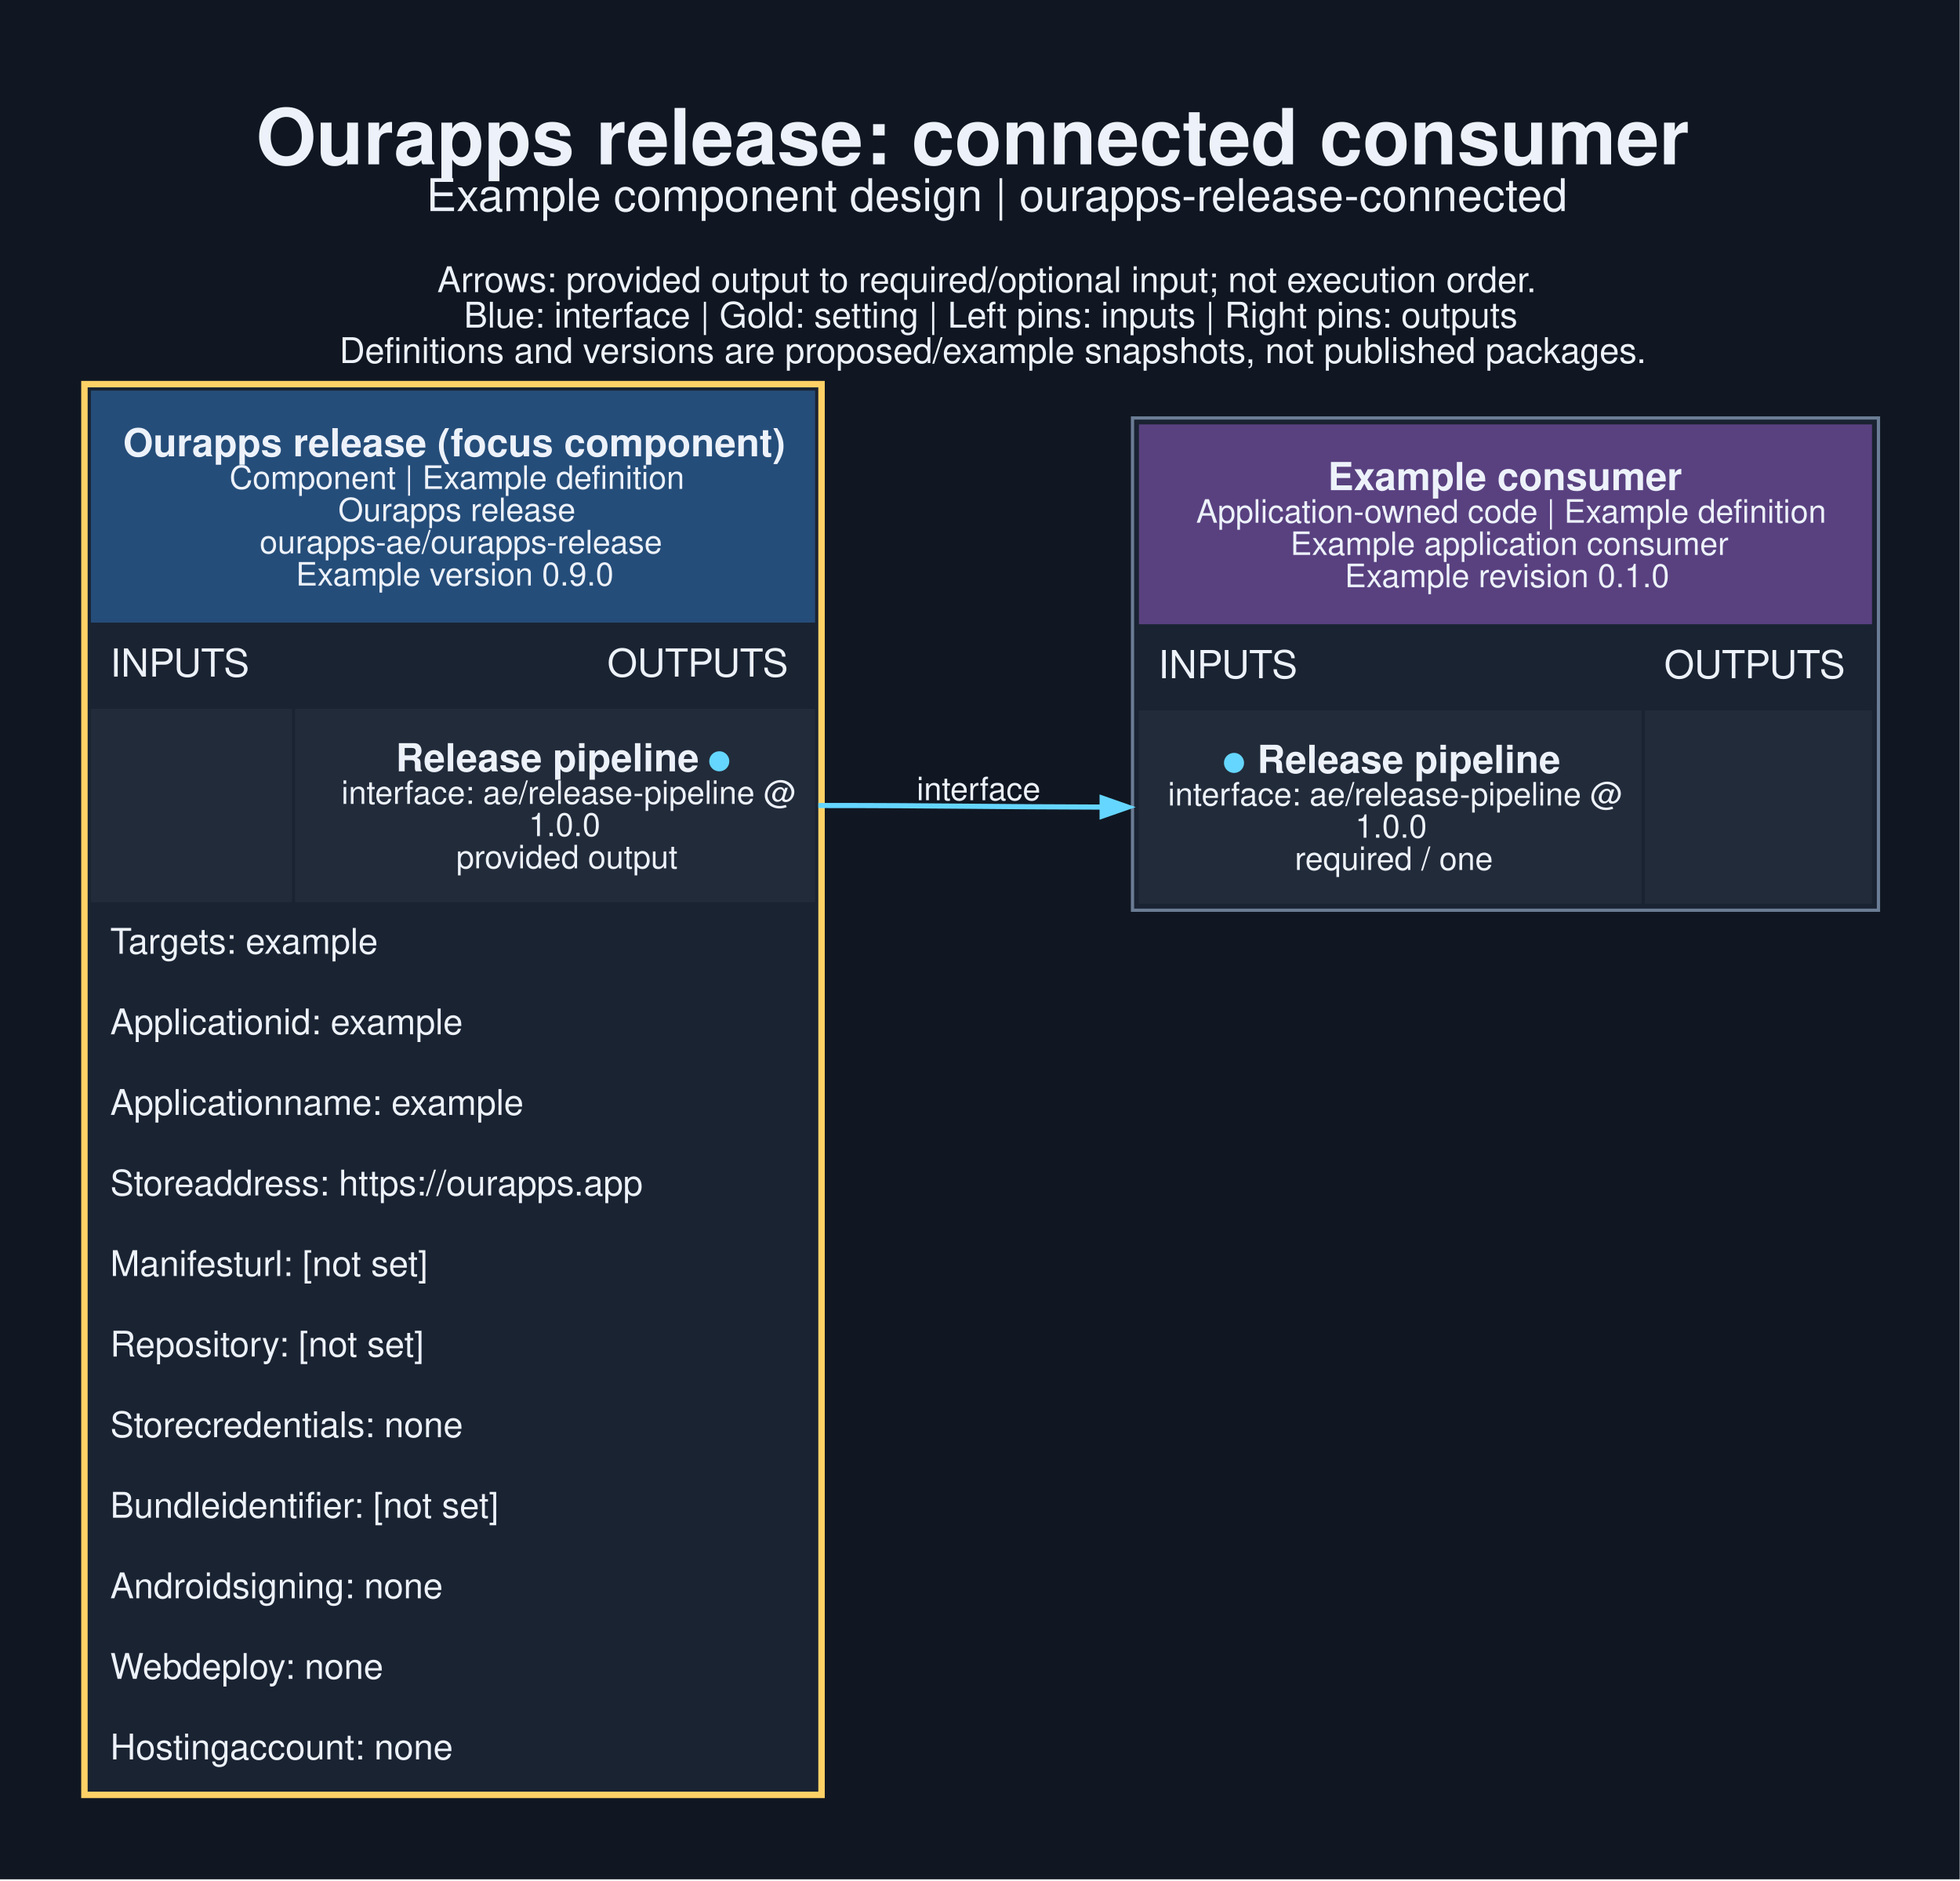
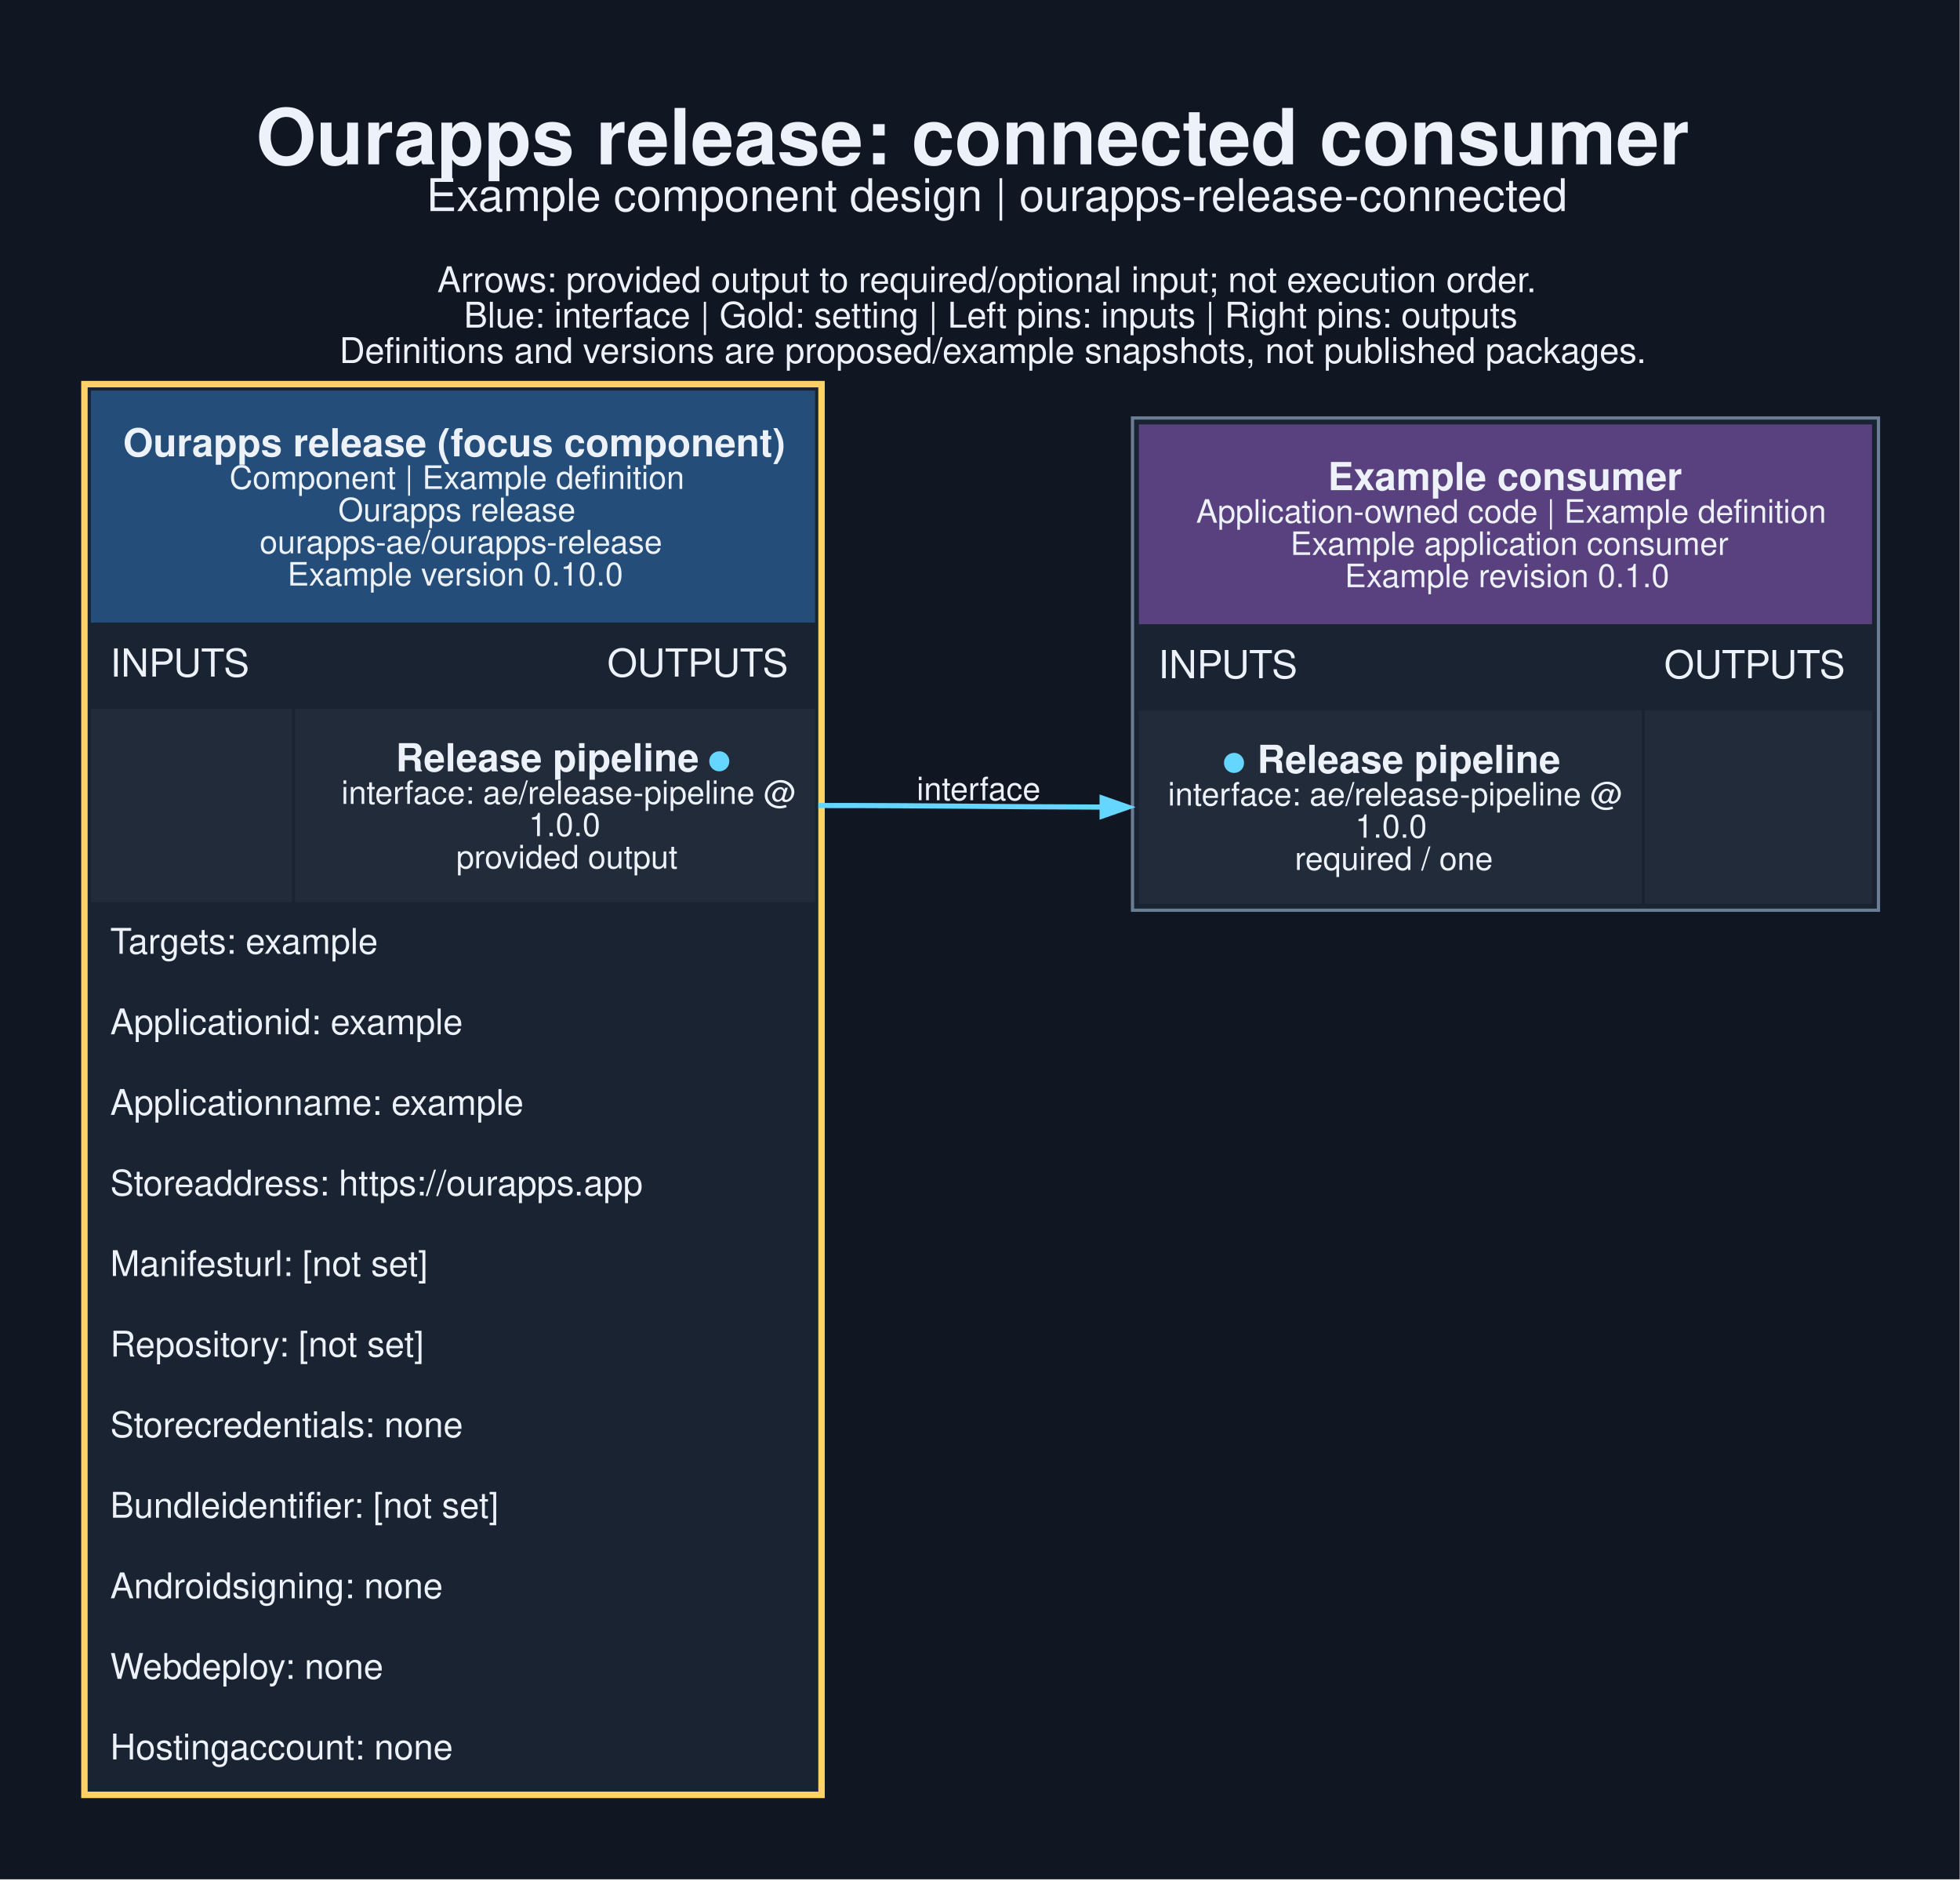
<svg xmlns="http://www.w3.org/2000/svg" width="811pt" height="778pt" viewBox="0.00 0.00 811.00 778.00">
  <g id="graph0" class="graph" transform="scale(1.33333 1.33333) rotate(0) translate(25.2 557.95)">
    <polygon fill="#101722" stroke="none" points="-25.2,25.2 -25.2,-557.95 582.95,-557.95 582.95,25.2 -25.2,25.2" />
    <text xml:space="preserve" text-anchor="start" x="54.25" y="-506.95" font-family="Helvetica,sans-Serif" font-weight="bold" font-size="24.00" fill="#edf2fa">Ourapps release: connected consumer</text>
    <text xml:space="preserve" text-anchor="start" x="107.12" y="-492.45" font-family="Helvetica,sans-Serif" font-size="14.00" fill="#edf2fa">Example component design | ourapps-release-connected</text>
    <text xml:space="preserve" text-anchor="start" x="110.5" y="-467.3" font-family="Helvetica,sans-Serif" font-size="11.00" fill="#edf2fa">Arrows: provided output to required/optional input; not execution order.</text>
    <text xml:space="preserve" text-anchor="start" x="118.75" y="-456.3" font-family="Helvetica,sans-Serif" font-size="11.00" fill="#edf2fa">Blue: interface | Gold: setting | Left pins: inputs | Right pins: outputs</text>
    <text xml:space="preserve" text-anchor="start" x="80.12" y="-445.3" font-family="Helvetica,sans-Serif" font-size="11.00" fill="#edf2fa">Definitions and versions are proposed/example snapshots, not published packages.</text>
    <g id="node1" class="node">
      <polygon fill="#1a2332" stroke="none" points="0,0 0,-439.75 230.75,-439.75 230.75,0 0,0" />
      <polygon fill="#254d79" stroke="none" points="3,-364.75 3,-436.75 227.75,-436.75 227.75,-364.75 3,-364.75" />
      <text xml:space="preserve" text-anchor="start" x="13" y="-416.35" font-family="Helvetica,sans-Serif" font-weight="bold" font-size="12.00" fill="#edf2fa">Ourapps release (focus component)</text>
      <text xml:space="preserve" text-anchor="start" x="46" y="-406.25" font-family="Helvetica,sans-Serif" font-size="10.00" fill="#edf2fa">Component | Example definition</text>
      <text xml:space="preserve" text-anchor="start" x="79.75" y="-396.25" font-family="Helvetica,sans-Serif" font-size="10.00" fill="#edf2fa">Ourapps release</text>
      <text xml:space="preserve" text-anchor="start" x="55.38" y="-386.25" font-family="Helvetica,sans-Serif" font-size="10.00" fill="#edf2fa">ourapps-ae/ourapps-release</text>
-       <text xml:space="preserve" text-anchor="start" x="66.62" y="-376.25" font-family="Helvetica,sans-Serif" font-size="10.00" fill="#edf2fa">Example version 0.9.0</text>
+       <text xml:space="preserve" text-anchor="start" x="64" y="-376.25" font-family="Helvetica,sans-Serif" font-size="10.00" fill="#edf2fa">Example version 0.10.0</text>
      <text xml:space="preserve" text-anchor="start" x="9" y="-348" font-family="Helvetica,sans-Serif" font-size="12.00" fill="#edf2fa">INPUTS</text>
      <text xml:space="preserve" text-anchor="start" x="163.25" y="-348" font-family="Helvetica,sans-Serif" font-size="12.00" fill="#edf2fa">OUTPUTS</text>
      <polygon fill="#222b3a" stroke="none" points="3,-278 3,-338 65.38,-338 65.38,-278 3,-278" />
      <polygon fill="#222b3a" stroke="none" points="66.38,-278 66.38,-338 227.75,-338 227.75,-278 66.38,-278" />
      <text xml:space="preserve" text-anchor="start" x="97.62" y="-318.6" font-family="Helvetica,sans-Serif" font-weight="bold" font-size="12.00" fill="#edf2fa">Release pipeline </text>
      <text xml:space="preserve" text-anchor="start" x="194.38" y="-318.6" font-family="Helvetica,sans-Serif" font-weight="bold" font-size="12.00" fill="#65d6ff">●</text>
      <text xml:space="preserve" text-anchor="start" x="80.75" y="-308.5" font-family="Helvetica,sans-Serif" font-size="10.00" fill="#edf2fa">interface: ae/release-pipeline @</text>
      <text xml:space="preserve" text-anchor="start" x="138.88" y="-298.5" font-family="Helvetica,sans-Serif" font-size="10.00" fill="#edf2fa">1.0.0</text>
      <text xml:space="preserve" text-anchor="start" x="116.38" y="-288.5" font-family="Helvetica,sans-Serif" font-size="10.00" fill="#edf2fa">provided output</text>
      <text xml:space="preserve" text-anchor="start" x="9" y="-262" font-family="Helvetica,sans-Serif" font-size="11.00" fill="#edf2fa">Targets: example</text>
      <text xml:space="preserve" text-anchor="start" x="9" y="-237" font-family="Helvetica,sans-Serif" font-size="11.00" fill="#edf2fa">Applicationid: example</text>
      <text xml:space="preserve" text-anchor="start" x="9" y="-212" font-family="Helvetica,sans-Serif" font-size="11.00" fill="#edf2fa">Applicationname: example</text>
      <text xml:space="preserve" text-anchor="start" x="9" y="-187" font-family="Helvetica,sans-Serif" font-size="11.00" fill="#edf2fa">Storeaddress: https://ourapps.app</text>
      <text xml:space="preserve" text-anchor="start" x="9" y="-162" font-family="Helvetica,sans-Serif" font-size="11.00" fill="#edf2fa">Manifesturl: [not set]</text>
      <text xml:space="preserve" text-anchor="start" x="9" y="-137" font-family="Helvetica,sans-Serif" font-size="11.00" fill="#edf2fa">Repository: [not set]</text>
      <text xml:space="preserve" text-anchor="start" x="9" y="-112" font-family="Helvetica,sans-Serif" font-size="11.00" fill="#edf2fa">Storecredentials: none</text>
      <text xml:space="preserve" text-anchor="start" x="9" y="-87" font-family="Helvetica,sans-Serif" font-size="11.00" fill="#edf2fa">Bundleidentifier: [not set]</text>
      <text xml:space="preserve" text-anchor="start" x="9" y="-62" font-family="Helvetica,sans-Serif" font-size="11.00" fill="#edf2fa">Androidsigning: none</text>
      <text xml:space="preserve" text-anchor="start" x="9" y="-37" font-family="Helvetica,sans-Serif" font-size="11.00" fill="#edf2fa">Webdeploy: none</text>
      <text xml:space="preserve" text-anchor="start" x="9" y="-12" font-family="Helvetica,sans-Serif" font-size="11.00" fill="#edf2fa">Hostingaccount: none</text>
      <polygon fill="none" stroke="#ffd166" stroke-width="2" points="1,-1 1,-438.75 229.75,-438.75 229.75,-1 1,-1" />
    </g>
    <g id="node2" class="node">
      <polygon fill="#1a2332" stroke="none" points="326.25,-275.5 326.25,-428.25 557.75,-428.25 557.75,-275.5 326.25,-275.5" />
      <polygon fill="#594180" stroke="none" points="328.25,-364.25 328.25,-426.25 555.75,-426.25 555.75,-364.25 328.25,-364.25" />
      <text xml:space="preserve" text-anchor="start" x="386.88" y="-405.85" font-family="Helvetica,sans-Serif" font-weight="bold" font-size="12.00" fill="#edf2fa">Example consumer</text>
      <text xml:space="preserve" text-anchor="start" x="346" y="-395.75" font-family="Helvetica,sans-Serif" font-size="10.00" fill="#edf2fa">Application-owned code | Example definition</text>
      <text xml:space="preserve" text-anchor="start" x="375.25" y="-385.75" font-family="Helvetica,sans-Serif" font-size="10.00" fill="#edf2fa">Example application consumer</text>
      <text xml:space="preserve" text-anchor="start" x="392.12" y="-375.75" font-family="Helvetica,sans-Serif" font-size="10.00" fill="#edf2fa">Example revision 0.1.0</text>
      <text xml:space="preserve" text-anchor="start" x="334.25" y="-347.5" font-family="Helvetica,sans-Serif" font-size="12.00" fill="#edf2fa">INPUTS</text>
      <text xml:space="preserve" text-anchor="start" x="491.25" y="-347.5" font-family="Helvetica,sans-Serif" font-size="12.00" fill="#edf2fa">OUTPUTS</text>
      <polygon fill="#222b3a" stroke="none" points="328.25,-277.5 328.25,-337.5 484.25,-337.5 484.25,-277.5 328.25,-277.5" />
      <text xml:space="preserve" text-anchor="start" x="354.12" y="-318.1" font-family="Helvetica,sans-Serif" font-weight="bold" font-size="12.00" fill="#65d6ff">●</text>
      <text xml:space="preserve" text-anchor="start" x="361.62" y="-318.1" font-family="Helvetica,sans-Serif" font-weight="bold" font-size="12.00" fill="#edf2fa"> Release pipeline</text>
      <text xml:space="preserve" text-anchor="start" x="337.25" y="-308" font-family="Helvetica,sans-Serif" font-size="10.00" fill="#edf2fa">interface: ae/release-pipeline @</text>
      <text xml:space="preserve" text-anchor="start" x="395.38" y="-298" font-family="Helvetica,sans-Serif" font-size="10.00" fill="#edf2fa">1.0.0</text>
      <text xml:space="preserve" text-anchor="start" x="376.62" y="-288" font-family="Helvetica,sans-Serif" font-size="10.00" fill="#edf2fa">required / one</text>
      <polygon fill="#222b3a" stroke="none" points="485.25,-277.5 485.25,-337.5 555.75,-337.5 555.75,-277.5 485.25,-277.5" />
      <polygon fill="none" stroke="#6b7d95" points="326.25,-275.5 326.25,-428.25 557.75,-428.25 557.75,-275.5 326.25,-275.5" />
    </g>
    <g id="edge1" class="edge">
      <path fill="none" stroke="#65d6ff" stroke-width="1.6" d="M228.75,-308C268.94,-308 281.46,-307.58 317.1,-307.51" />
      <polygon fill="#65d6ff" stroke="#65d6ff" stroke-width="1.6" points="316.83,-310.31 324.83,-307.5 316.83,-304.71 316.83,-310.31" />
      <text xml:space="preserve" text-anchor="middle" x="278.5" y="-309.64" font-family="Helvetica,sans-Serif" font-size="10.00" fill="#edf2fa">interface</text>
    </g>
  </g>
</svg>
